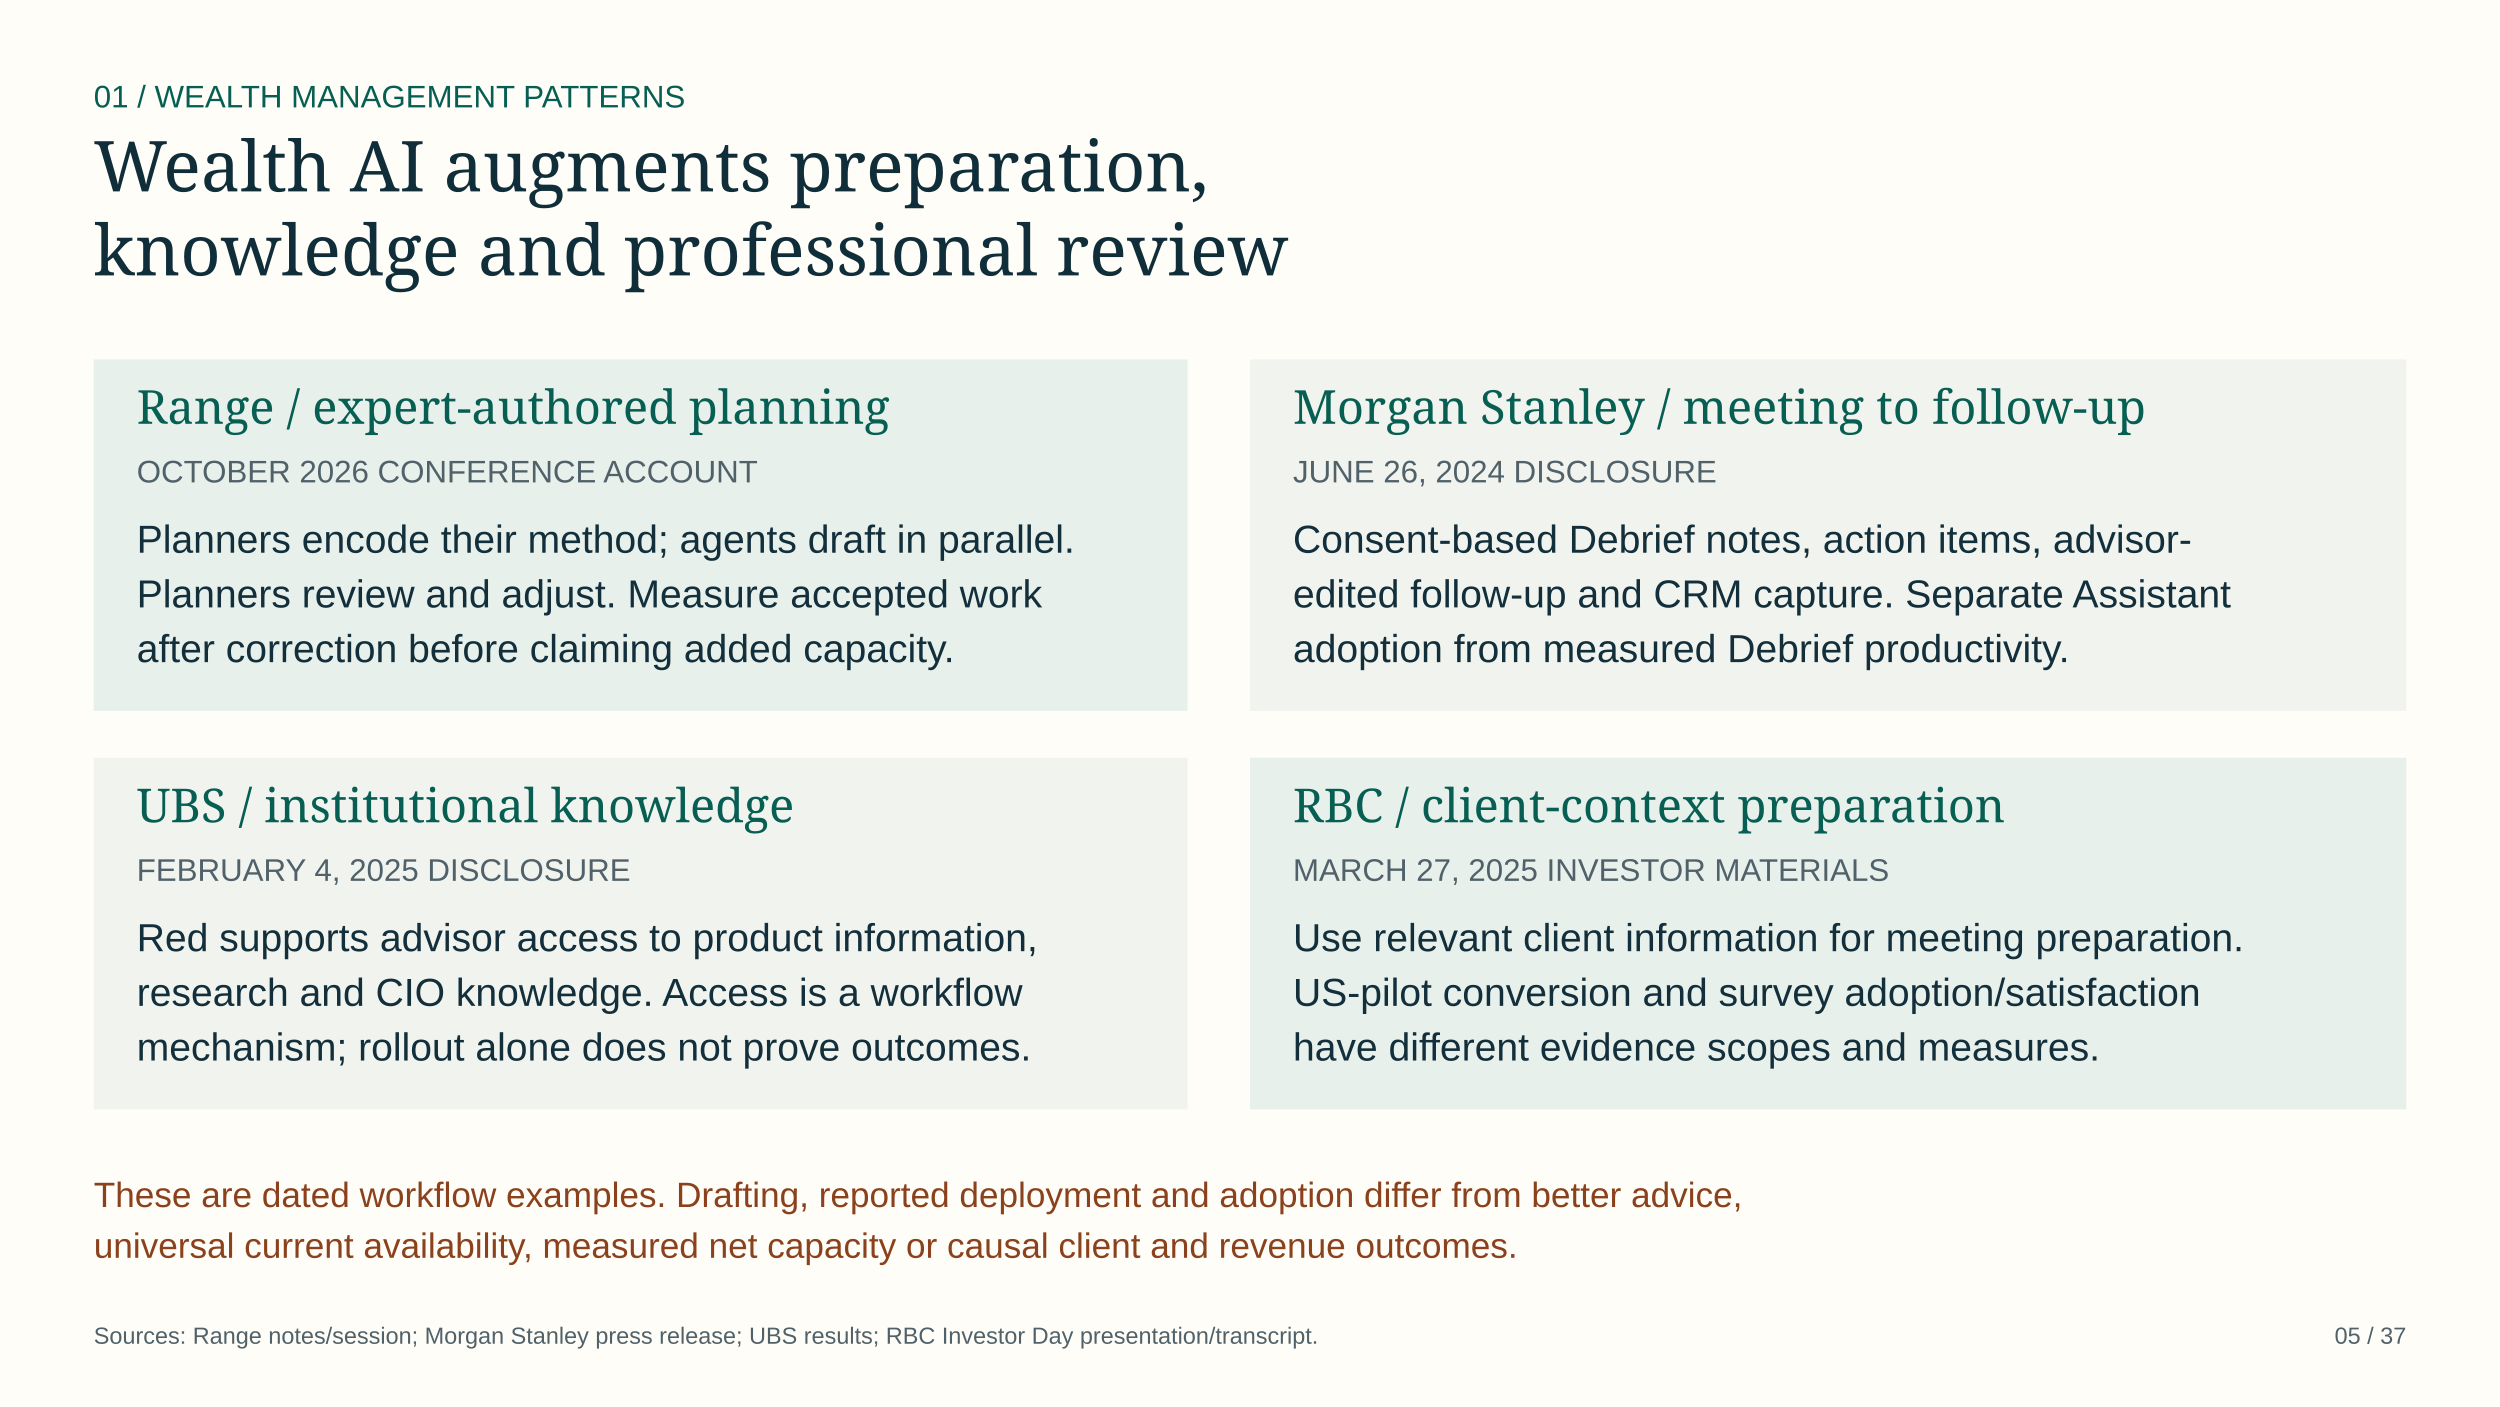
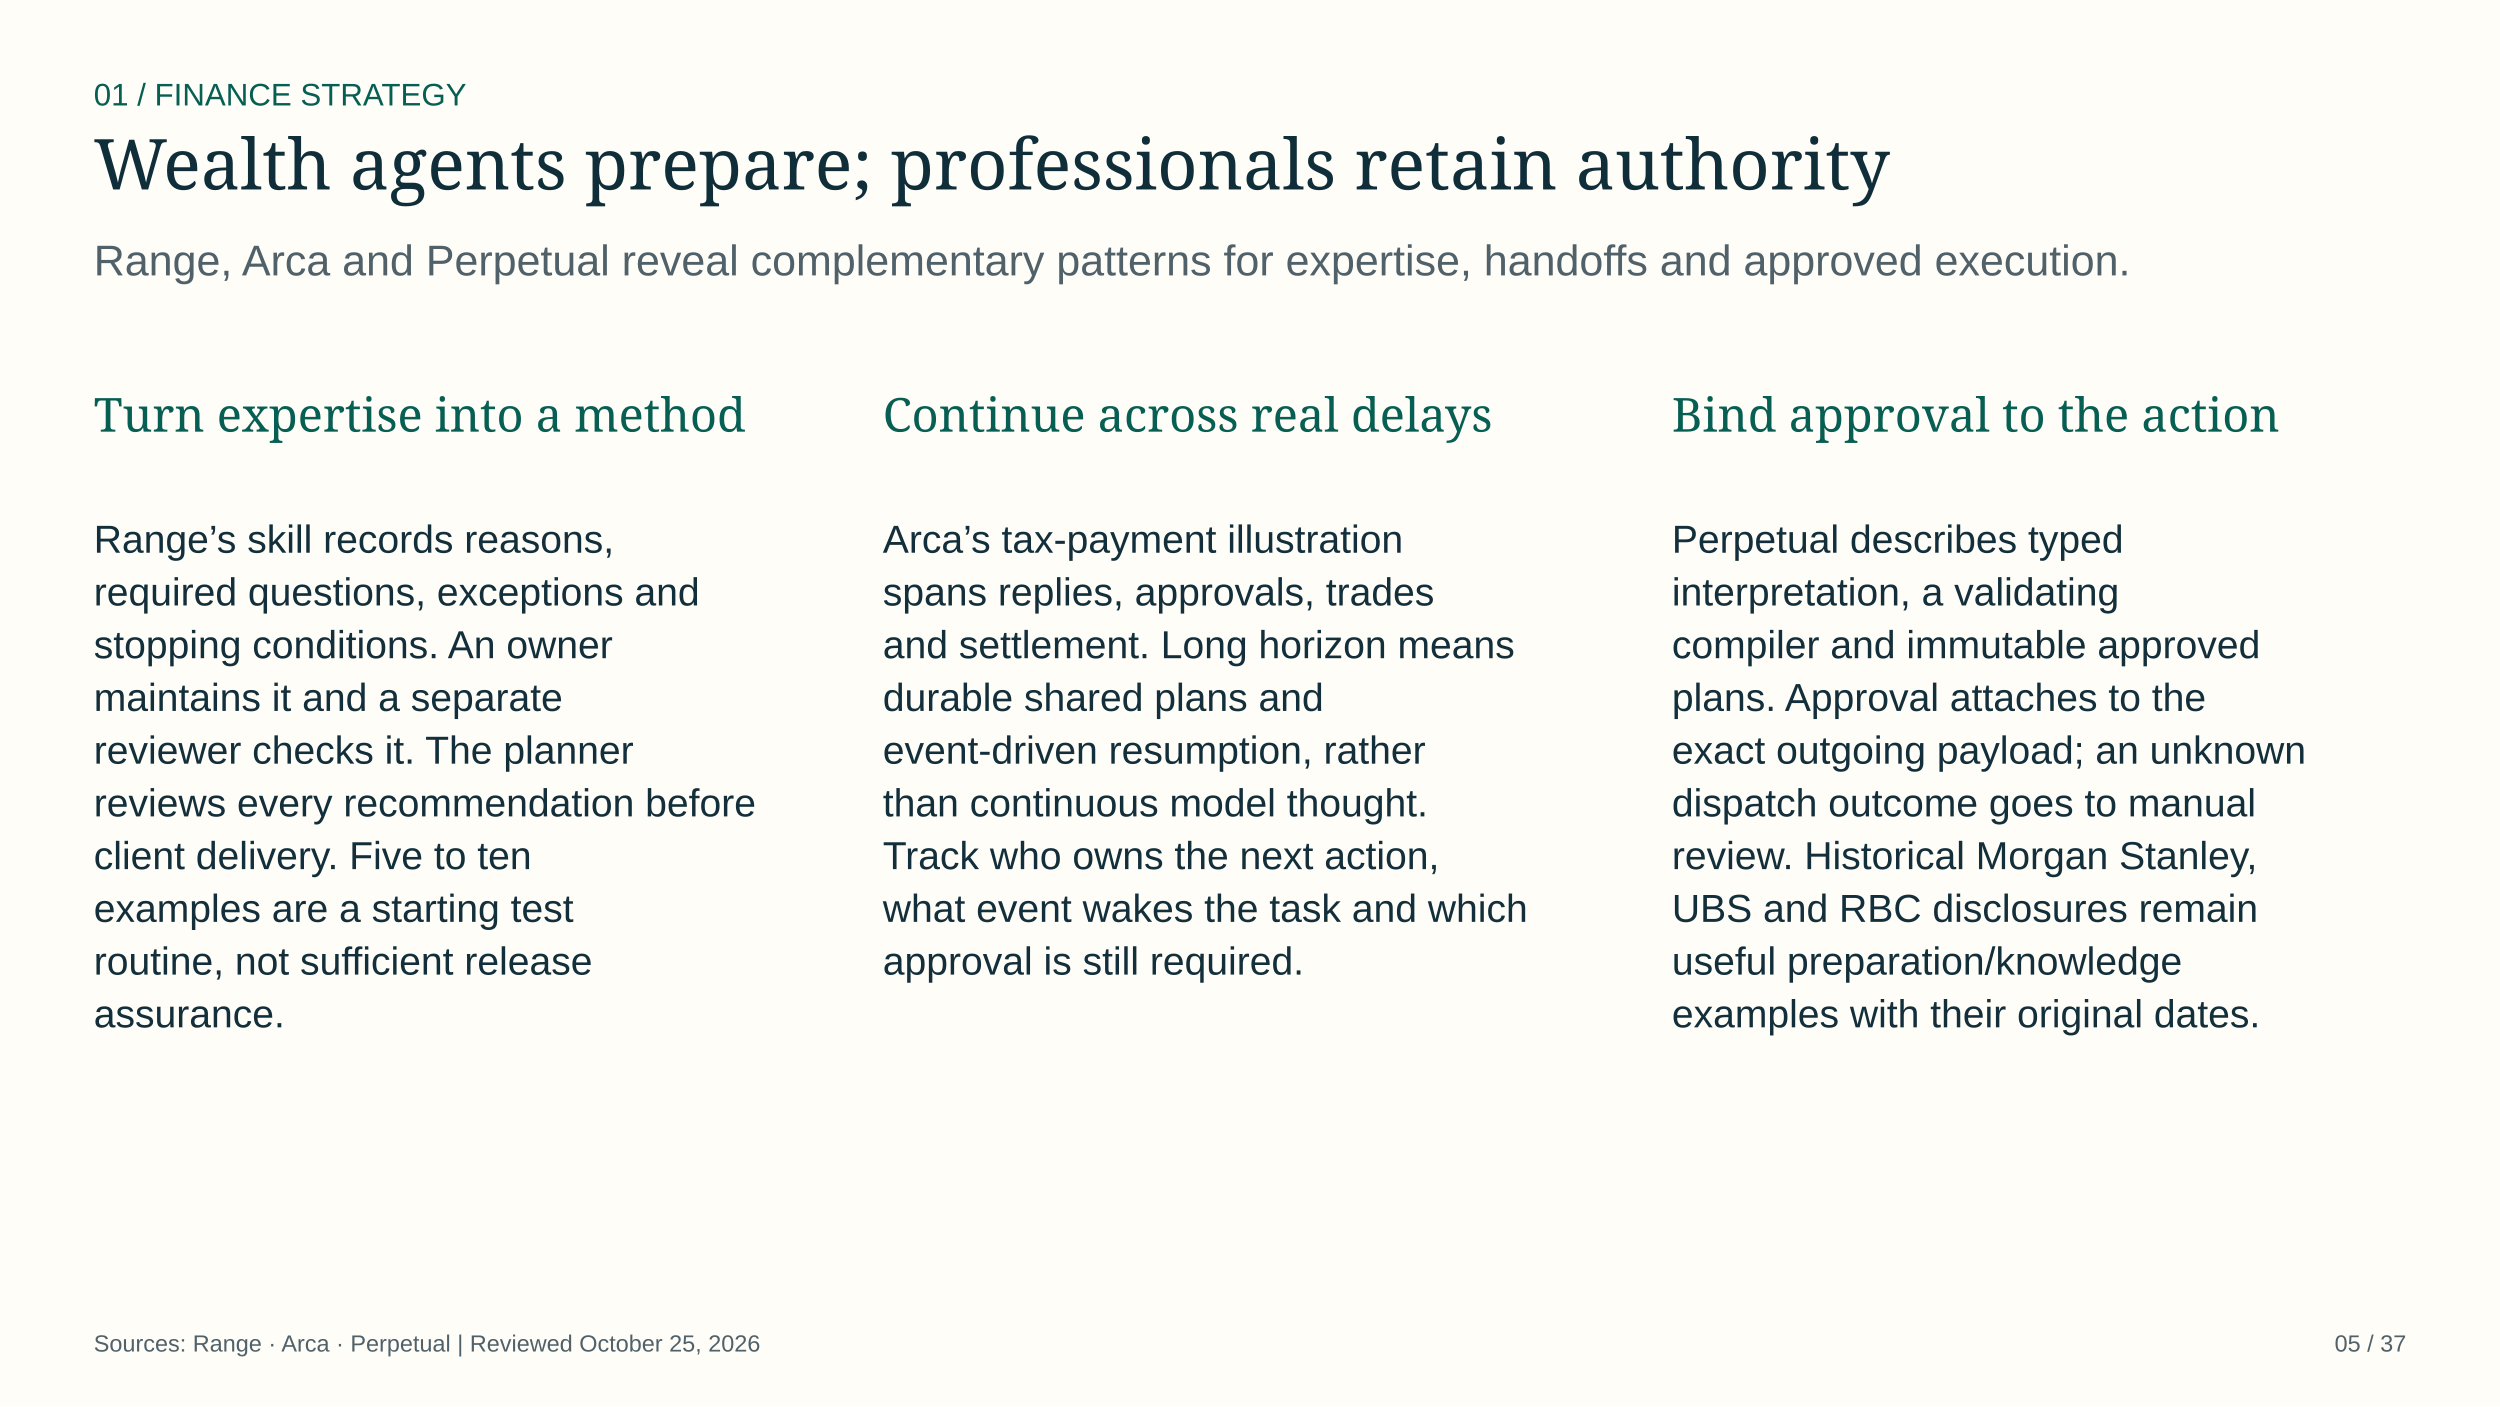
<svg xmlns="http://www.w3.org/2000/svg" viewBox="0 0 1280 720" font-family="Arial" font-size="20" data-pptx-page-role="content">
-   <rect id="background" data-pptx-role="background" width="1280" height="720" fill="#FFFDF7" />
-   <g id="title" data-pptx-bounds="48 40 1184 120" fill="#102E3A">
-     <text x="48" y="55" font-size="16" fill="#075E52">01 / WEALTH MANAGEMENT PATTERNS</text>
-     <text font-family="Cambria" font-size="36" x="48" y="98">Wealth AI augments preparation,</text>
-     <text font-family="Cambria" font-size="36" x="48" y="141">knowledge and professional review</text>
+   <rect id="background" data-pptx-role="background" x="0" y="0" width="1280" height="720" fill="#FFFDF7" />
+   <g id="title" data-pptx-bounds="48 38 1184 140">
+     <text x="48" y="54" font-size="16" fill="#075E52">01 / FINANCE STRATEGY</text>
+     <text x="48" y="97" font-size="36" font-family="Cambria" fill="#102E3A">Wealth agents prepare; professionals retain authority</text>
+     <text x="48" y="141" font-size="22" fill="#50616A">Range, Arca and Perpetual reveal complementary patterns for expertise, handoffs and approved execution.</text>
  </g>
-   <g id="range" data-pptx-bounds="48 184 560 180" fill="#132F3B">
-     <rect x="48" y="184" width="560" height="180" fill="#E7F0EA" />
-     <text x="70" y="217" font-size="24" font-family="Cambria" fill="#075E52">Range / expert-authored planning</text>
-     <text x="70" y="247" font-size="16" fill="#50616A">OCTOBER 2026 CONFERENCE ACCOUNT</text>
-     <text x="70" y="283">Planners encode their method; agents draft in parallel.</text>
-     <text x="70" y="311">Planners review and adjust. Measure accepted work</text>
-     <text x="70" y="339">after correction before claiming added capacity.</text>
+   <g id="analysis-1" data-pptx-bounds="48 193 365 472">
+     <text x="48" y="221" font-size="24" font-family="Cambria" fill="#075E52">Turn expertise into a method</text>
+     <text fill="#132F3B" x="48" y="283">Range’s skill records reasons, </text>
+     <text fill="#132F3B" x="48" y="310">required questions, exceptions and </text>
+     <text fill="#132F3B" x="48" y="337">stopping conditions. An owner </text>
+     <text fill="#132F3B" x="48" y="364">maintains it and a separate </text>
+     <text fill="#132F3B" x="48" y="391">reviewer checks it. The planner </text>
+     <text fill="#132F3B" x="48" y="418">reviews every recommendation before </text>
+     <text fill="#132F3B" x="48" y="445">client delivery. Five to ten </text>
+     <text fill="#132F3B" x="48" y="472">examples are a starting test </text>
+     <text fill="#132F3B" x="48" y="499">routine, not sufficient release </text>
+     <text fill="#132F3B" x="48" y="526">assurance.</text>
  </g>
-   <g id="morgan-stanley" data-pptx-bounds="640 184 592 180" fill="#132F3B">
-     <rect x="640" y="184" width="592" height="180" fill="#F1F4EE" />
-     <text x="662" y="217" font-size="24" font-family="Cambria" fill="#075E52">Morgan Stanley / meeting to follow-up</text>
-     <text x="662" y="247" font-size="16" fill="#50616A">JUNE 26, 2024 DISCLOSURE</text>
-     <text x="662" y="283">Consent-based Debrief notes, action items, advisor-</text>
-     <text x="662" y="311">edited follow-up and CRM capture. Separate Assistant</text>
-     <text x="662" y="339">adoption from measured Debrief productivity.</text>
+   <g id="analysis-2" data-pptx-bounds="452 193 365 472">
+     <text x="452" y="221" font-size="24" font-family="Cambria" fill="#075E52">Continue across real delays</text>
+     <text fill="#132F3B" x="452" y="283">Arca’s tax-payment illustration </text>
+     <text fill="#132F3B" x="452" y="310">spans replies, approvals, trades </text>
+     <text fill="#132F3B" x="452" y="337">and settlement. Long horizon means </text>
+     <text fill="#132F3B" x="452" y="364">durable shared plans and </text>
+     <text fill="#132F3B" x="452" y="391">event-driven resumption, rather </text>
+     <text fill="#132F3B" x="452" y="418">than continuous model thought. </text>
+     <text fill="#132F3B" x="452" y="445">Track who owns the next action, </text>
+     <text fill="#132F3B" x="452" y="472">what event wakes the task and which </text>
+     <text fill="#132F3B" x="452" y="499">approval is still required.</text>
  </g>
-   <g id="ubs" data-pptx-bounds="48 388 560 180" fill="#132F3B">
-     <rect x="48" y="388" width="560" height="180" fill="#F1F4EE" />
-     <text x="70" y="421" font-size="24" font-family="Cambria" fill="#075E52">UBS / institutional knowledge</text>
-     <text x="70" y="451" font-size="16" fill="#50616A">FEBRUARY 4, 2025 DISCLOSURE</text>
-     <text x="70" y="487">Red supports advisor access to product information,</text>
-     <text x="70" y="515">research and CIO knowledge. Access is a workflow</text>
-     <text x="70" y="543">mechanism; rollout alone does not prove outcomes.</text>
+   <g id="analysis-3" data-pptx-bounds="856 193 365 472">
+     <text x="856" y="221" font-size="24" font-family="Cambria" fill="#075E52">Bind approval to the action</text>
+     <text fill="#132F3B" x="856" y="283">Perpetual describes typed </text>
+     <text fill="#132F3B" x="856" y="310">interpretation, a validating </text>
+     <text fill="#132F3B" x="856" y="337">compiler and immutable approved </text>
+     <text fill="#132F3B" x="856" y="364">plans. Approval attaches to the </text>
+     <text fill="#132F3B" x="856" y="391">exact outgoing payload; an unknown </text>
+     <text fill="#132F3B" x="856" y="418">dispatch outcome goes to manual </text>
+     <text fill="#132F3B" x="856" y="445">review. Historical Morgan Stanley, </text>
+     <text fill="#132F3B" x="856" y="472">UBS and RBC disclosures remain </text>
+     <text fill="#132F3B" x="856" y="499">useful preparation/knowledge </text>
+     <text fill="#132F3B" x="856" y="526">examples with their original dates.</text>
  </g>
-   <g id="rbc" data-pptx-bounds="640 388 592 180" fill="#132F3B">
-     <rect x="640" y="388" width="592" height="180" fill="#E7F0EA" />
-     <text x="662" y="421" font-size="24" font-family="Cambria" fill="#075E52">RBC / client-context preparation</text>
-     <text x="662" y="451" font-size="16" fill="#50616A">MARCH 27, 2025 INVESTOR MATERIALS</text>
-     <text x="662" y="487">Use relevant client information for meeting preparation.</text>
-     <text x="662" y="515">US-pilot conversion and survey adoption/satisfaction</text>
-     <text x="662" y="543">have different evidence scopes and measures.</text>
-   </g>
-   <g id="historical-boundary" data-pptx-bounds="48 599 1184 57">
-     <text font-size="18" fill="#8B411C" x="48" y="618">These are dated workflow examples. Drafting, reported deployment and adoption differ from better advice,</text>
-     <text font-size="18" fill="#8B411C" x="48" y="644">universal current availability, measured net capacity or causal client and revenue outcomes.</text>
-   </g>
-   <g id="footer" data-pptx-role="footer" data-pptx-bounds="48 670 1184 30" font-size="12" fill="#50616A">
-     <text x="48" y="688">Sources: Range notes/session; Morgan Stanley press release; UBS results; RBC Investor Day presentation/transcript.</text>
-     <text x="1232" y="688" text-anchor="end">05 / 37</text>
+   <g id="footer" data-pptx-bounds="48 674 1184 26" fill="#50616A" font-size="12">
+     <text x="48" y="692">Sources: Range · Arca · Perpetual | Reviewed October 25, 2026</text>
+     <text x="1232" y="692" text-anchor="end">05 / 37</text>
  </g>
</svg>
